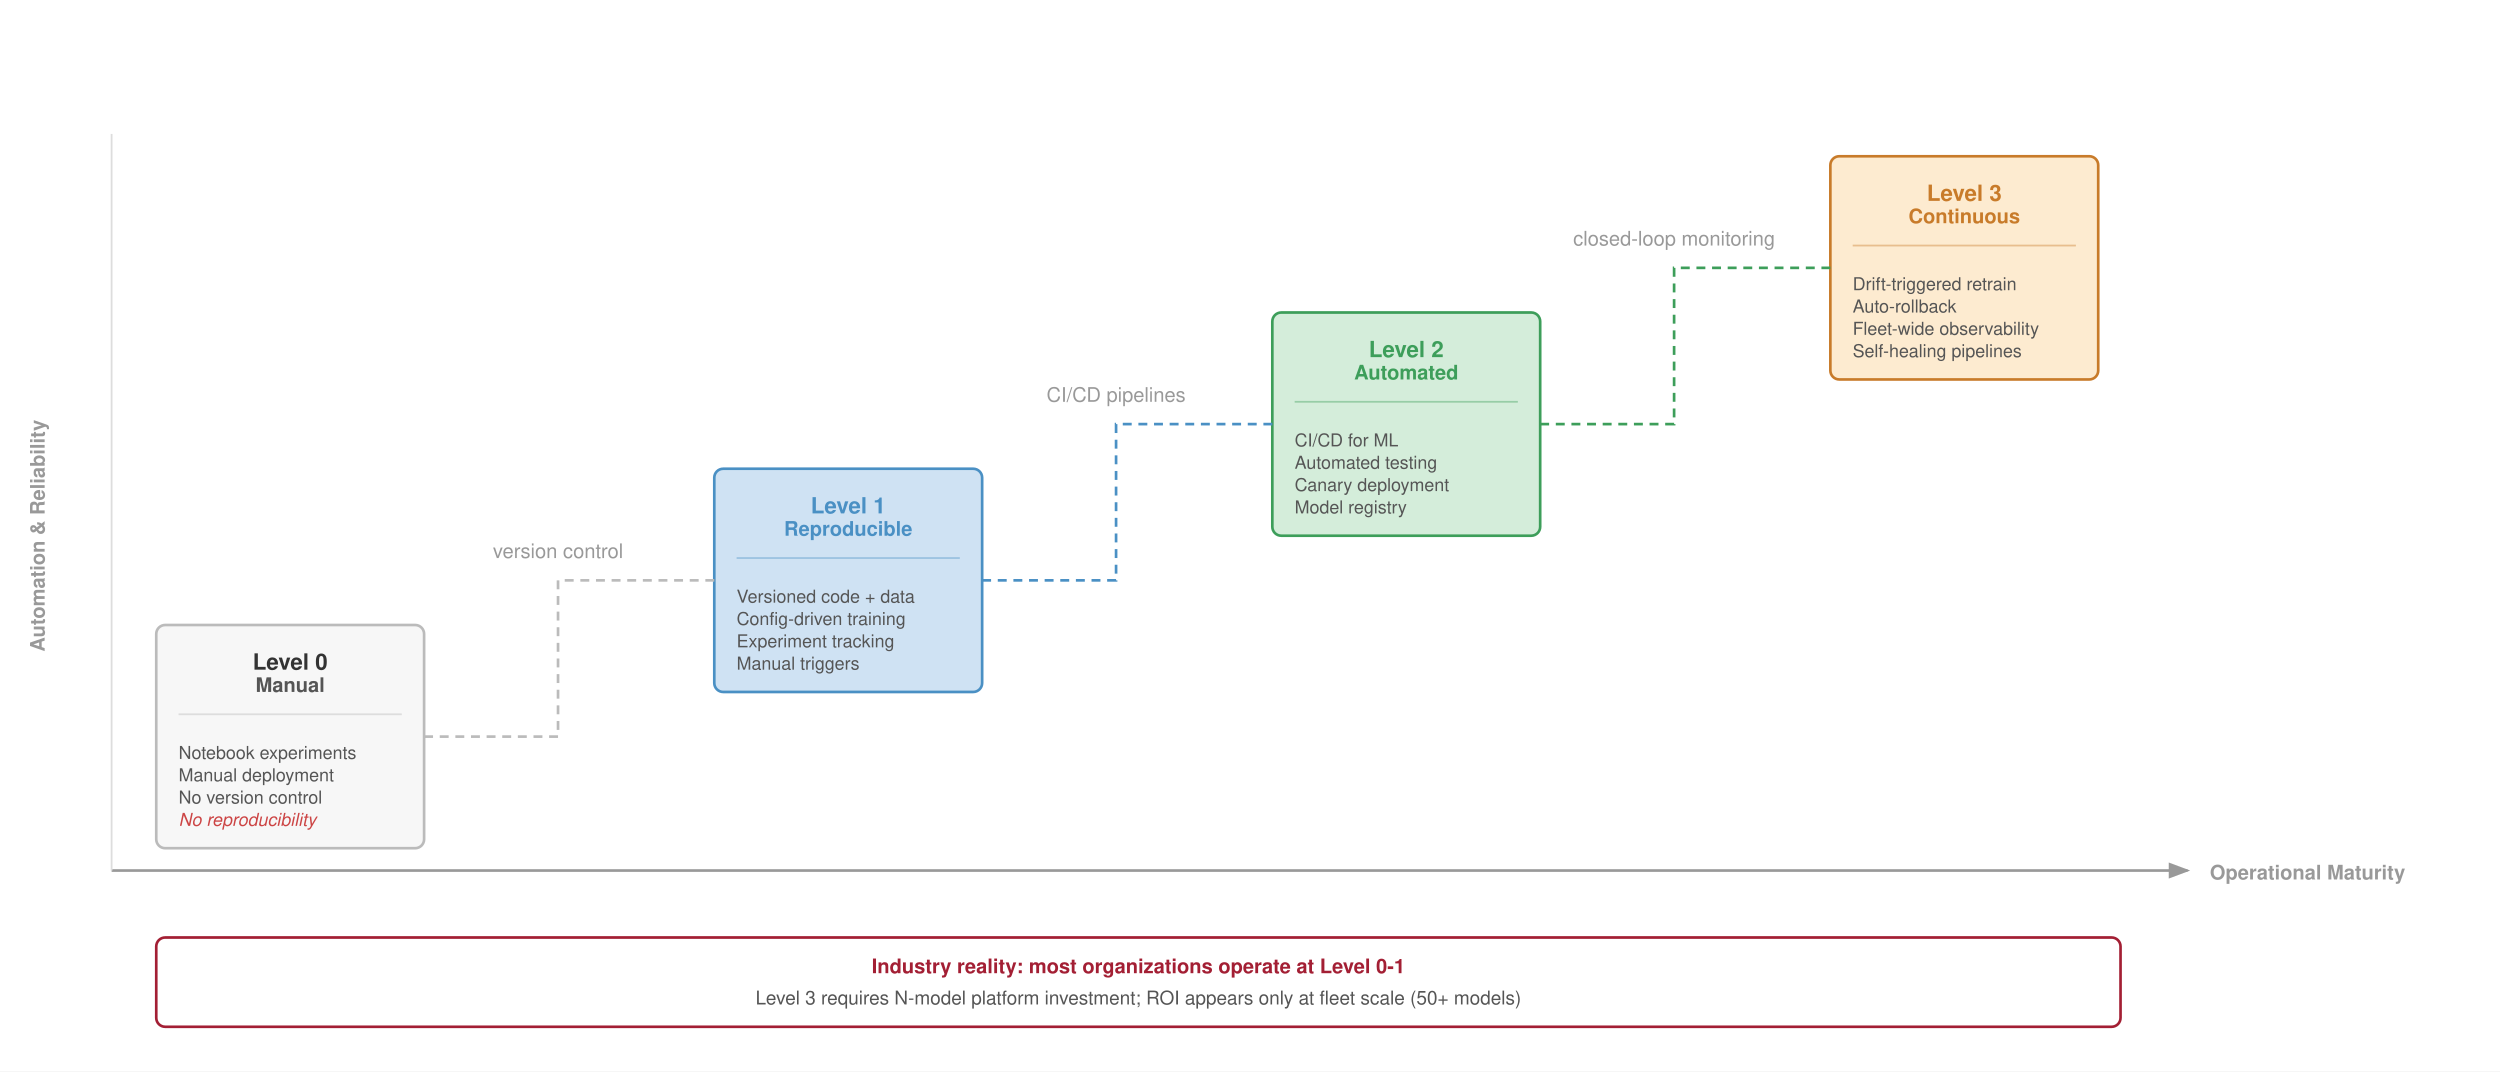
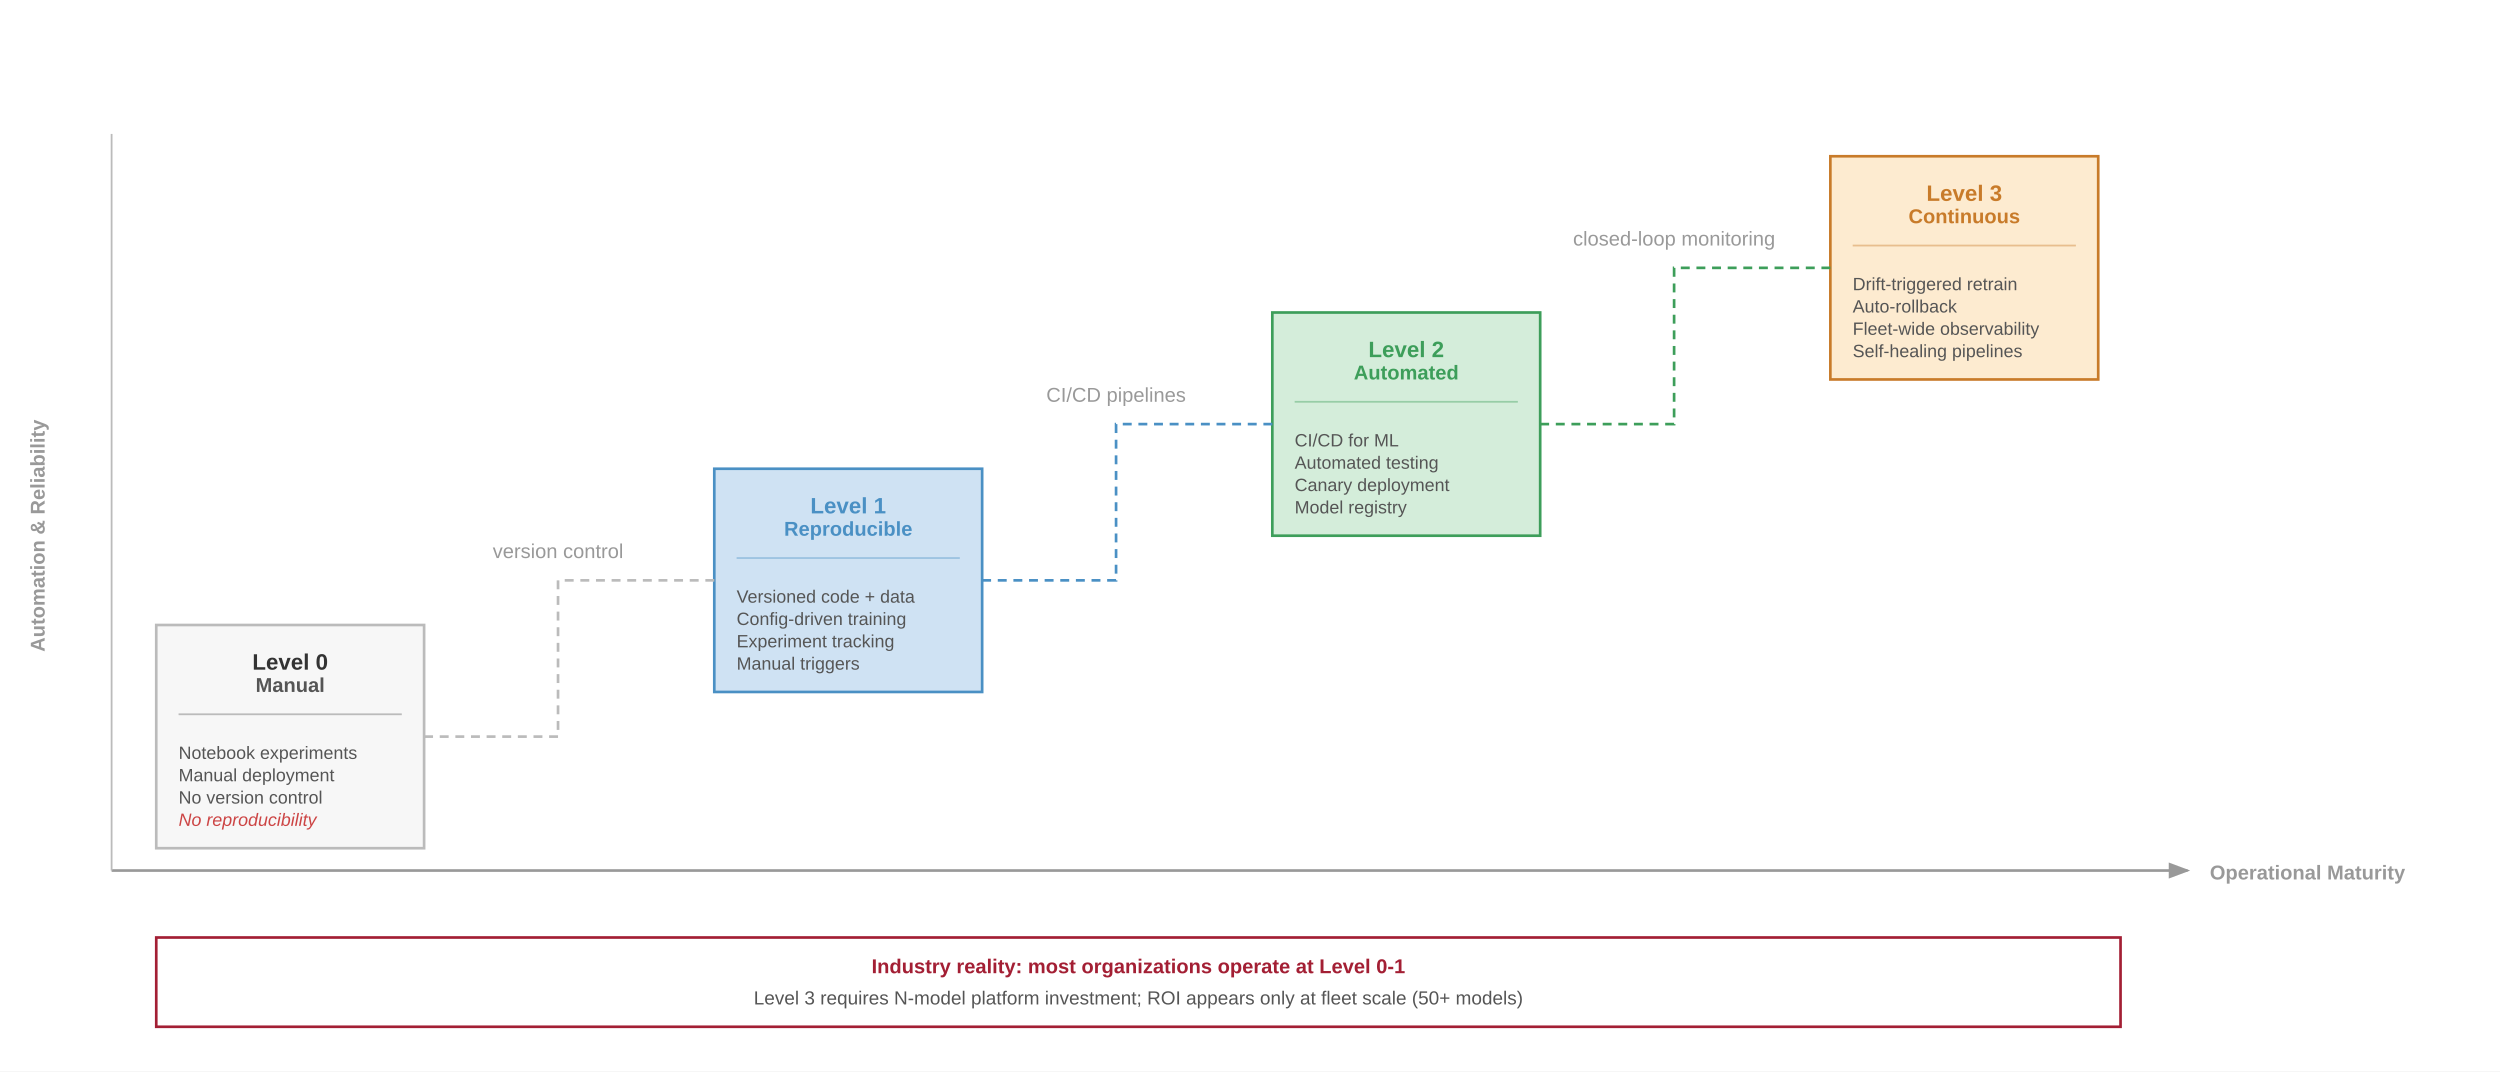
- <svg xmlns="http://www.w3.org/2000/svg" viewBox="0 0 1120 480" font-family="Helvetica Neue, Helvetica, Arial, sans-serif">
+ <svg xmlns="http://www.w3.org/2000/svg" font-family="Arial, Helvetica, sans-serif" viewBox="0 0 1120 480">
  <defs>
    <marker id="maturity-arr" markerWidth="8" markerHeight="6" refX="7" refY="3" orient="auto">
      <path d="M0,0 L8,3 L0,6 Z" fill="#999" />
    </marker>
  </defs>
  <rect width="1120" height="480" fill="#fff" />
  <line x1="50" y1="390" x2="980" y2="390" stroke="#999" stroke-width="1.2" marker-end="url(#maturity-arr)" />
  <text x="990" y="394" font-size="9" fill="#999" font-weight="600">Operational Maturity</text>
  <text x="20" y="240" text-anchor="middle" font-size="9" fill="#999" font-weight="600" transform="rotate(-90, 20, 240)">Automation &amp; Reliability</text>
-   <line x1="50" y1="60" x2="50" y2="390" stroke="#ddd" stroke-width="0.8" />
+   <line x1="50" y1="60" x2="50" y2="390" stroke="#bbb" stroke-width="0.8" />
  <g transform="translate(70, 280)">
-     <rect x="0" y="0" width="120" height="100" fill="#f7f7f7" stroke="#bbb" stroke-width="1.2" rx="4" />
+     <rect x="0" y="0" width="120" height="100" fill="#f7f7f7" stroke="#bbb" stroke-width="1.2" />
    <text x="60" y="20" text-anchor="middle" font-size="10" font-weight="700" fill="#333">Level 0</text>
    <text x="60" y="30" text-anchor="middle" font-size="9" fill="#555" font-weight="600">Manual</text>
-     <line x1="10" y1="40" x2="110" y2="40" stroke="#ddd" stroke-width="0.8" />
+     <line x1="10" y1="40" x2="110" y2="40" stroke="#bbb" stroke-width="0.8" />
    <text x="10" y="60" font-size="8" fill="#555">Notebook experiments</text>
    <text x="10" y="70" font-size="8" fill="#555">Manual deployment</text>
    <text x="10" y="80" font-size="8" fill="#555">No version control</text>
    <text x="10" y="90" font-size="8" fill="#c44" font-style="italic">No reproducibility</text>
  </g>
  <g transform="translate(320, 210)">
-     <rect x="0" y="0" width="120" height="100" fill="#cfe2f3" stroke="#4a90c4" stroke-width="1.2" rx="4" />
+     <rect x="0" y="0" width="120" height="100" fill="#cfe2f3" stroke="#4a90c4" stroke-width="1.2" />
    <text x="60" y="20" text-anchor="middle" font-size="10" font-weight="700" fill="#4a90c4">Level 1</text>
    <text x="60" y="30" text-anchor="middle" font-size="9" fill="#4a90c4" font-weight="600">Reproducible</text>
    <line x1="10" y1="40" x2="110" y2="40" stroke="#4a90c4" stroke-width="0.8" opacity="0.4" />
    <text x="10" y="60" font-size="8" fill="#555">Versioned code + data</text>
    <text x="10" y="70" font-size="8" fill="#555">Config-driven training</text>
    <text x="10" y="80" font-size="8" fill="#555">Experiment tracking</text>
    <text x="10" y="90" font-size="8" fill="#555">Manual triggers</text>
  </g>
  <g transform="translate(570, 140)">
-     <rect x="0" y="0" width="120" height="100" fill="#d4edda" stroke="#3d9e5a" stroke-width="1.2" rx="4" />
+     <rect x="0" y="0" width="120" height="100" fill="#d4edda" stroke="#3d9e5a" stroke-width="1.2" />
    <text x="60" y="20" text-anchor="middle" font-size="10" font-weight="700" fill="#3d9e5a">Level 2</text>
    <text x="60" y="30" text-anchor="middle" font-size="9" fill="#3d9e5a" font-weight="600">Automated</text>
    <line x1="10" y1="40" x2="110" y2="40" stroke="#3d9e5a" stroke-width="0.8" opacity="0.4" />
    <text x="10" y="60" font-size="8" fill="#555">CI/CD for ML</text>
    <text x="10" y="70" font-size="8" fill="#555">Automated testing</text>
    <text x="10" y="80" font-size="8" fill="#555">Canary deployment</text>
    <text x="10" y="90" font-size="8" fill="#555">Model registry</text>
  </g>
  <g transform="translate(820, 70)">
-     <rect x="0" y="0" width="120" height="100" fill="#fdebd0" stroke="#c87b2a" stroke-width="1.2" rx="4" />
+     <rect x="0" y="0" width="120" height="100" fill="#fdebd0" stroke="#c87b2a" stroke-width="1.2" />
    <text x="60" y="20" text-anchor="middle" font-size="10" font-weight="700" fill="#c87b2a">Level 3</text>
    <text x="60" y="30" text-anchor="middle" font-size="9" fill="#c87b2a" font-weight="600">Continuous</text>
    <line x1="10" y1="40" x2="110" y2="40" stroke="#c87b2a" stroke-width="0.8" opacity="0.4" />
    <text x="10" y="60" font-size="8" fill="#555">Drift-triggered retrain</text>
    <text x="10" y="70" font-size="8" fill="#555">Auto-rollback</text>
    <text x="10" y="80" font-size="8" fill="#555">Fleet-wide observability</text>
    <text x="10" y="90" font-size="8" fill="#555">Self-healing pipelines</text>
  </g>
  <path d="M 190 330 L 250 330 L 250 260 L 320 260" fill="none" stroke="#bbb" stroke-width="1.2" stroke-dasharray="4,3" />
  <path d="M 440 260 L 500 260 L 500 190 L 570 190" fill="none" stroke="#4a90c4" stroke-width="1.2" stroke-dasharray="4,3" />
  <path d="M 690 190 L 750 190 L 750 120 L 820 120" fill="none" stroke="#3d9e5a" stroke-width="1.2" stroke-dasharray="4,3" />
  <text x="250" y="250" text-anchor="middle" font-size="9" fill="#999">version control</text>
  <text x="500" y="180" text-anchor="middle" font-size="9" fill="#999">CI/CD pipelines</text>
  <text x="750" y="110" text-anchor="middle" font-size="9" fill="#999">closed-loop monitoring</text>
-   <rect x="70" y="420" width="880" height="40" fill="#fff" stroke="#a31f34" stroke-width="1.2" rx="4" />
+   <rect x="70" y="420" width="880" height="40" fill="#fff" stroke="#a31f34" stroke-width="1.2" />
  <text x="510" y="436" text-anchor="middle" font-size="9" fill="#a31f34" font-weight="600">Industry reality: most organizations operate at Level 0-1</text>
  <text x="510" y="450" text-anchor="middle" font-size="8.5" fill="#555">Level 3 requires N-model platform investment; ROI appears only at fleet scale (50+ models)</text>
</svg>
